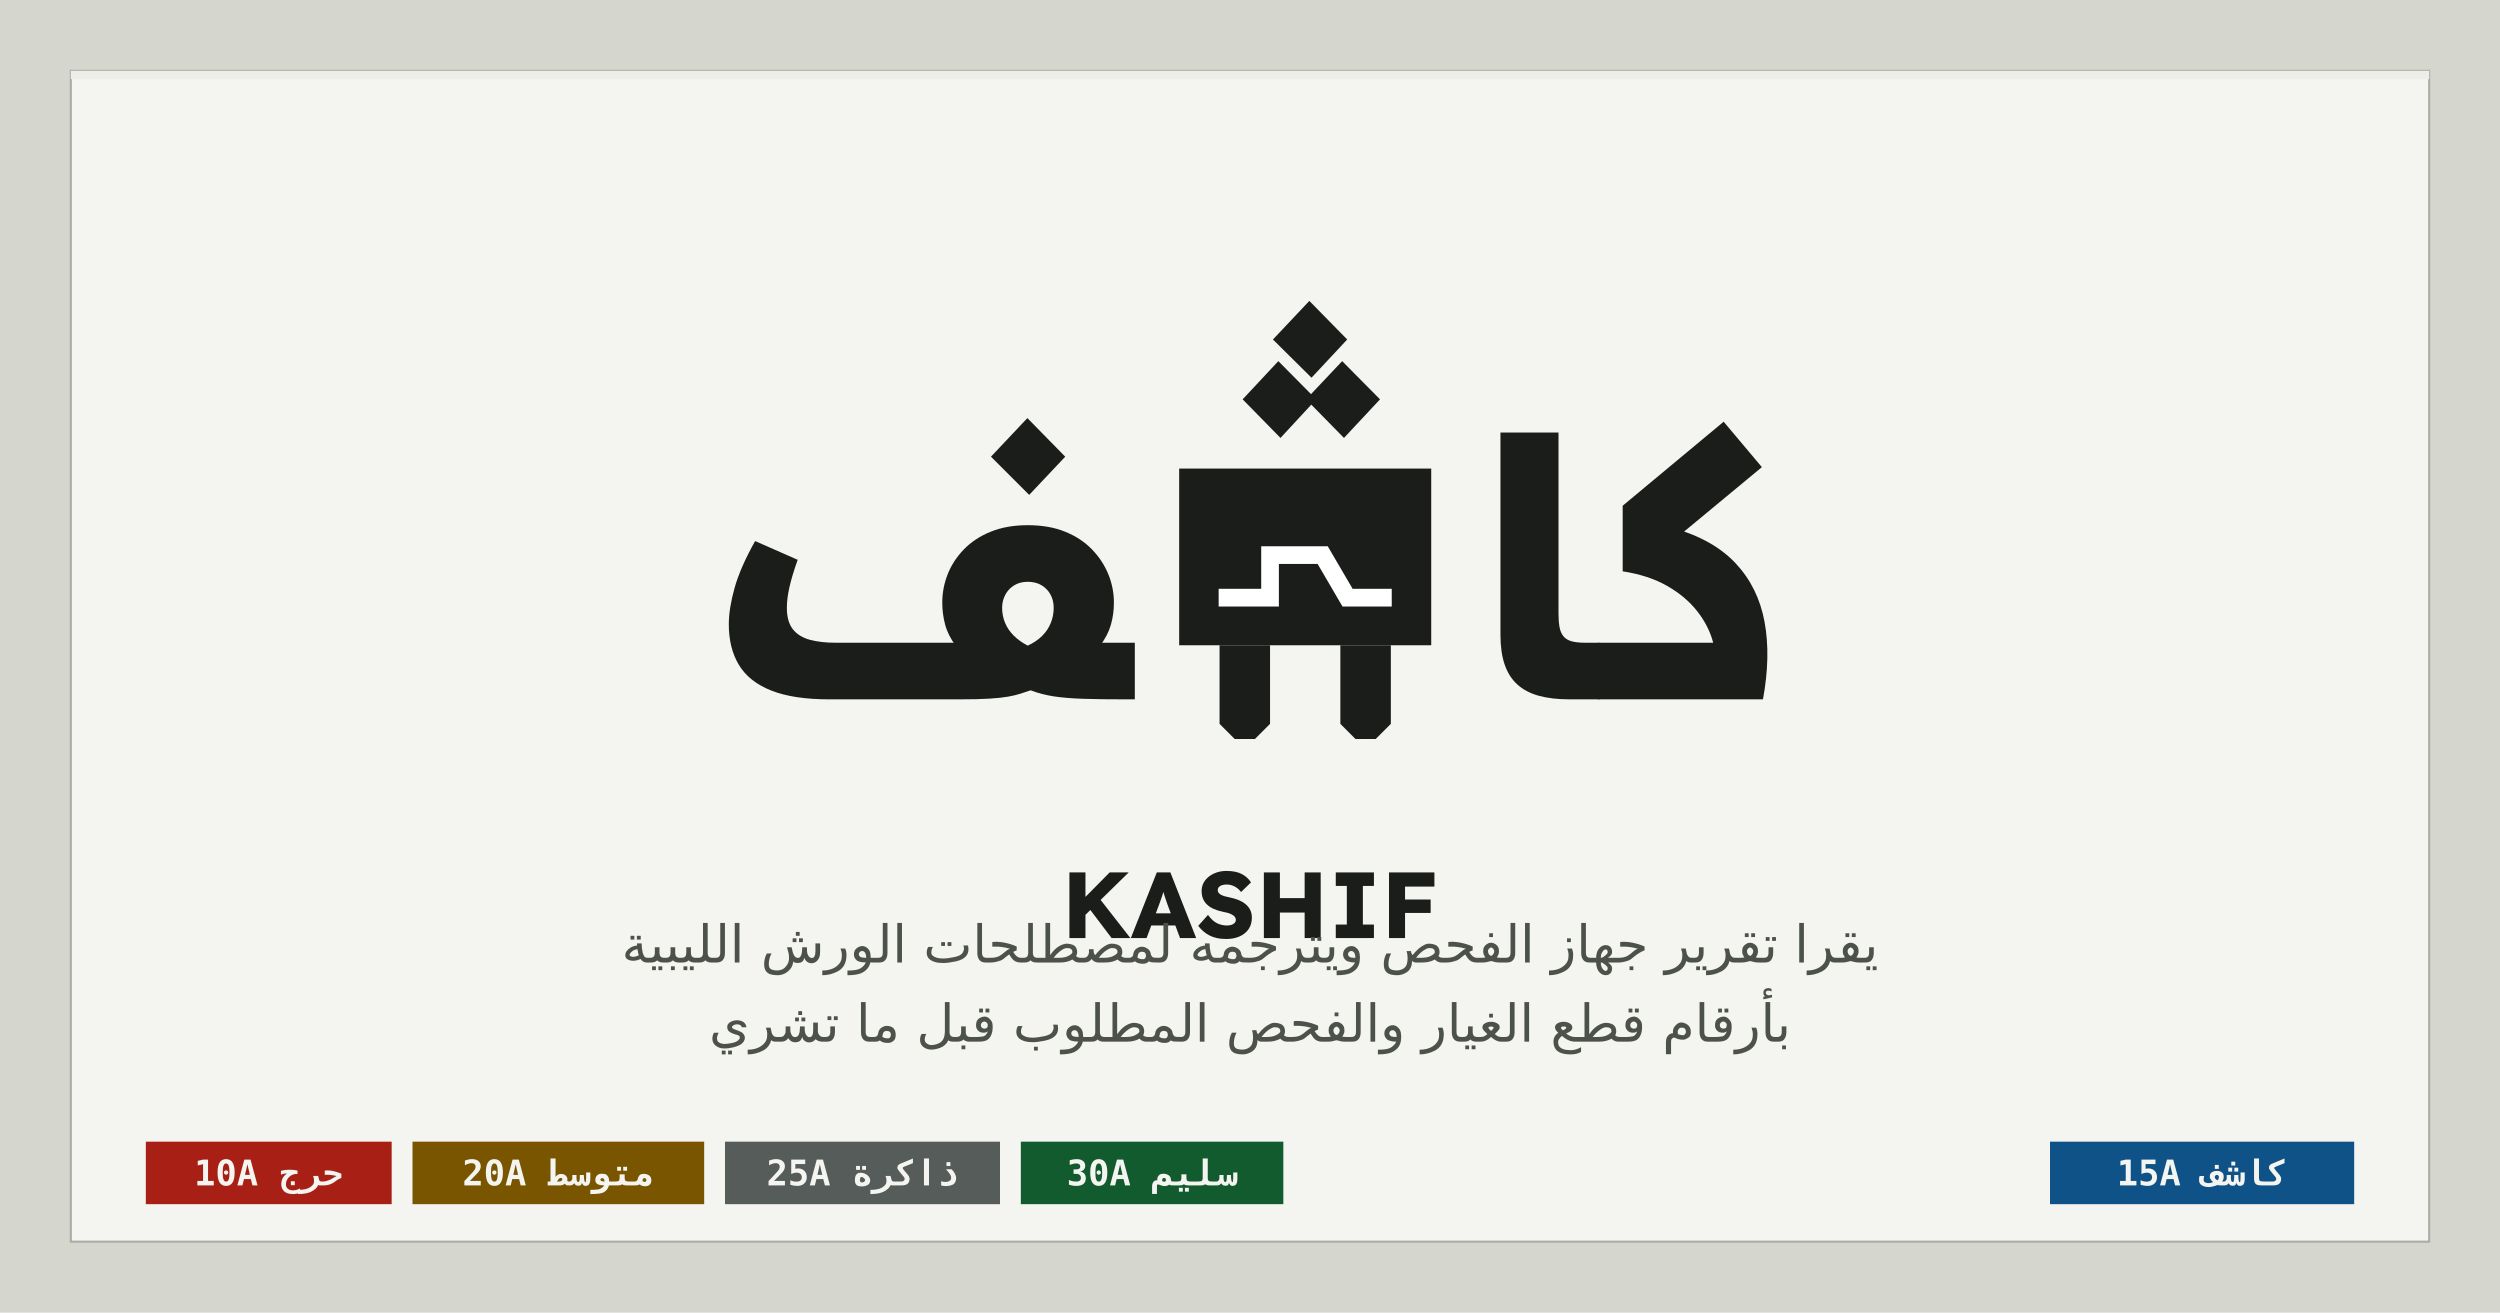
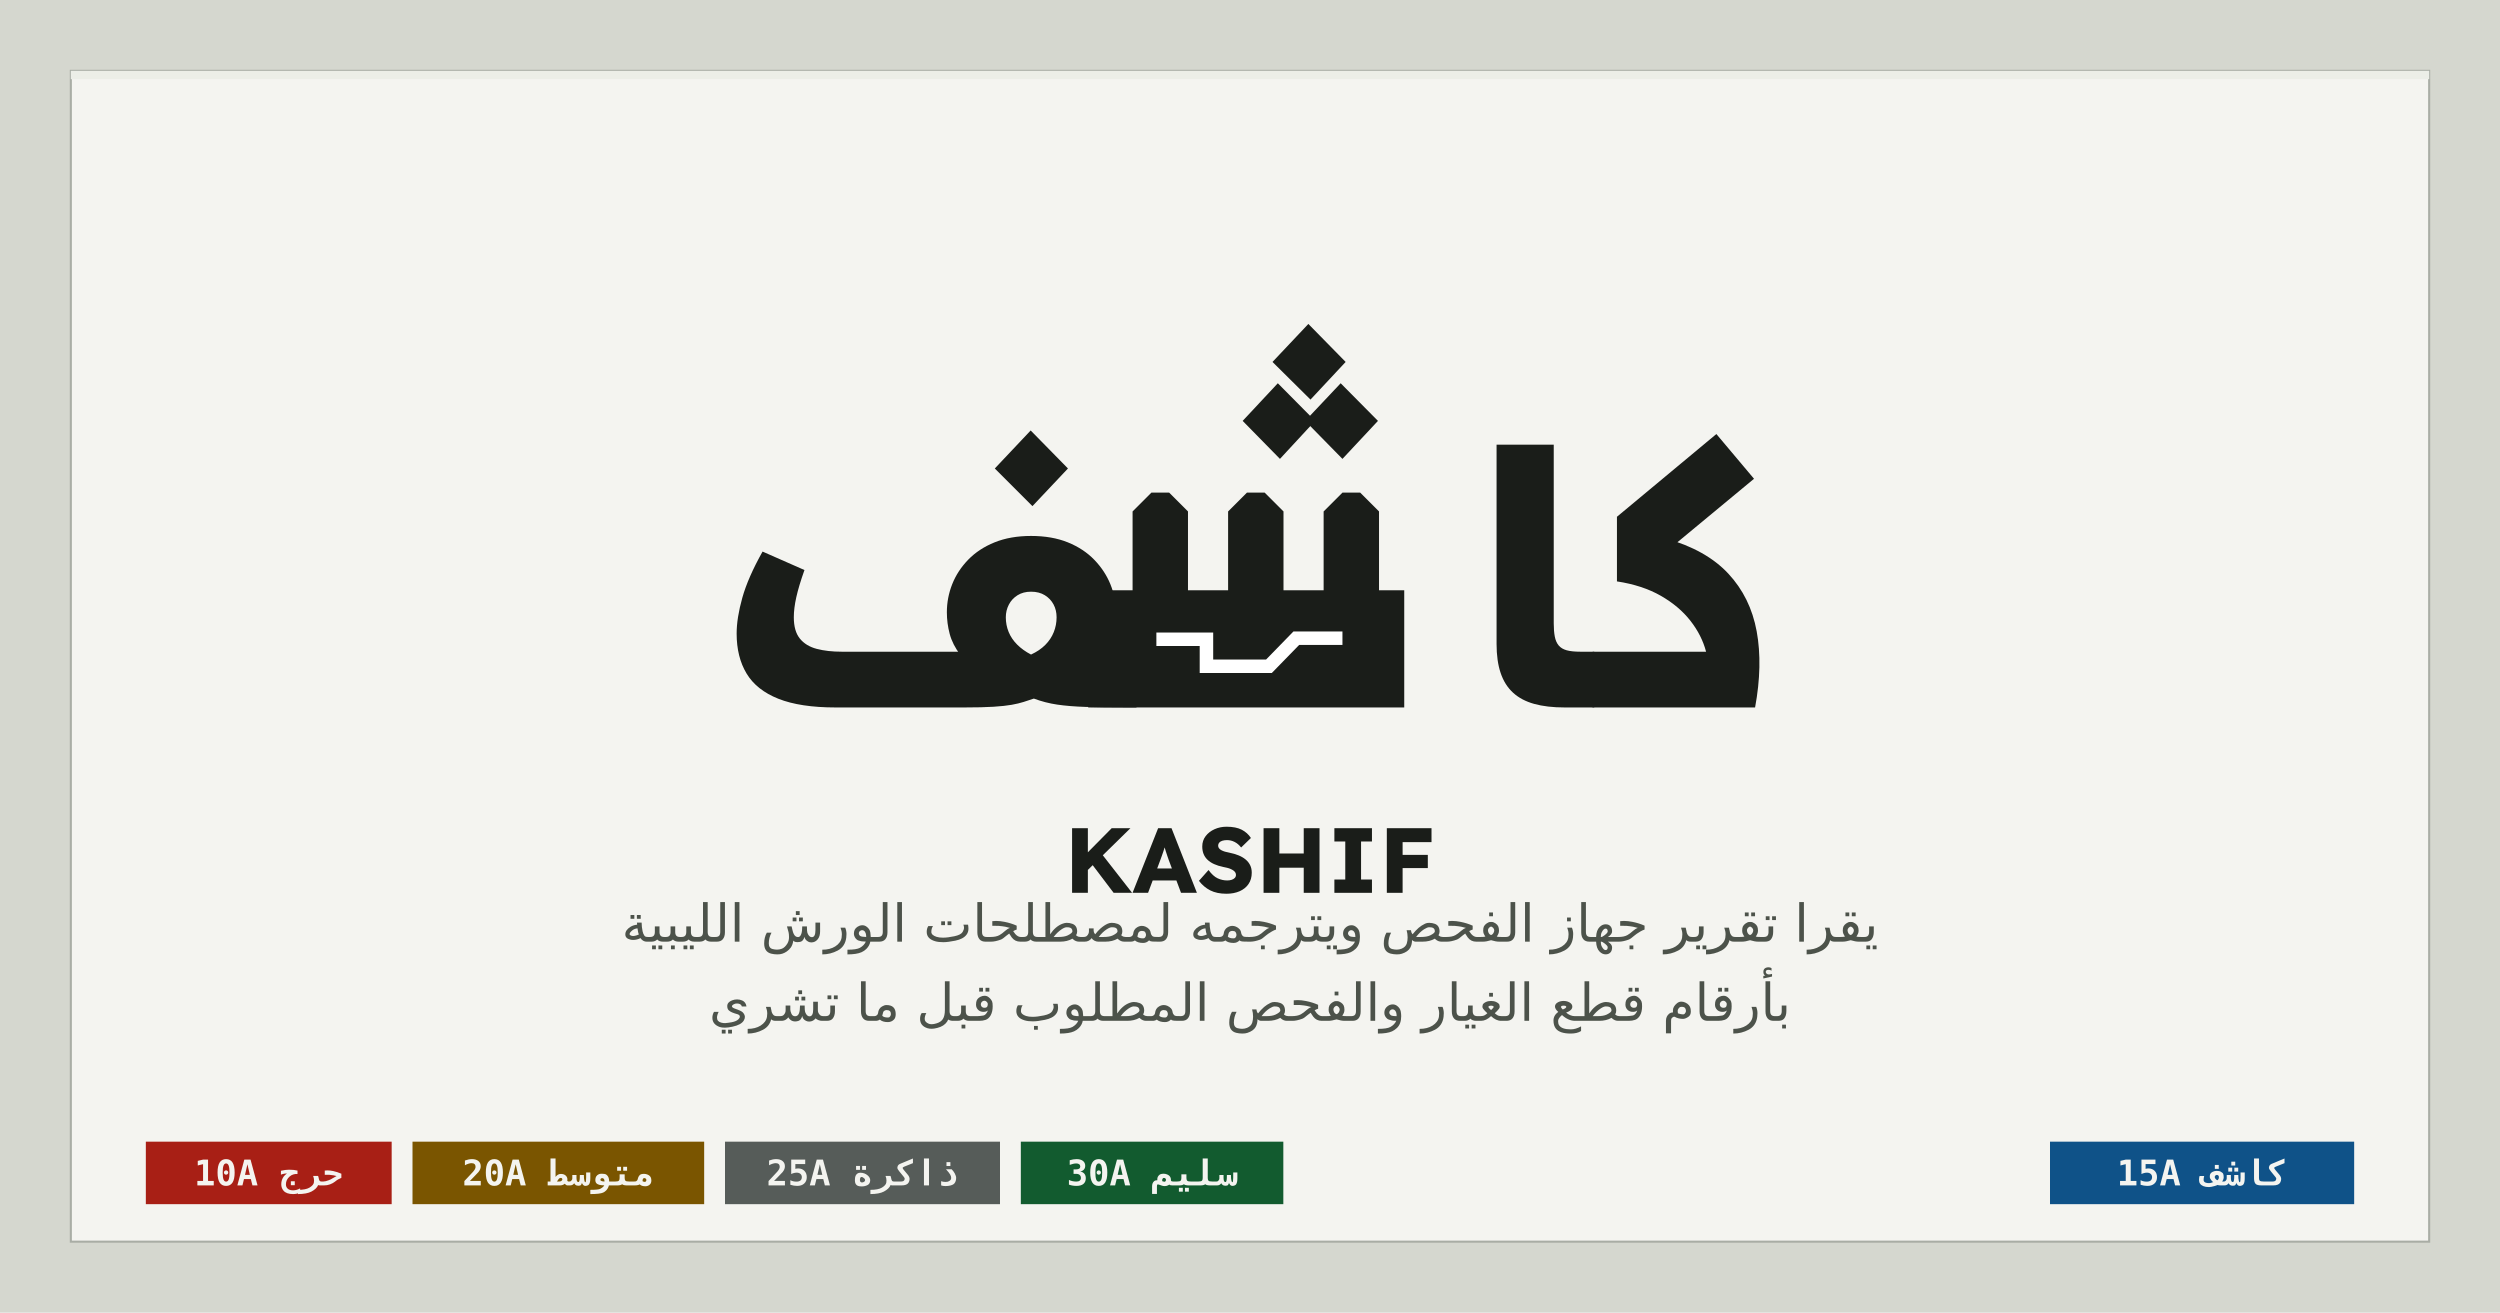
<svg xmlns="http://www.w3.org/2000/svg" viewBox="0 0 1200 630" width="1200" height="630" role="img" aria-label="كاشف — يقرا تقرير جهاز الفحص ويترجمه لمصطلحات الورش الليبية">
  <rect width="1200" height="630" fill="#d5d7cf" />
  <rect x="34" y="34" width="1132" height="562" fill="#f4f4f0" stroke="#a9ada5" />
  <rect x="34" y="34" width="1132" height="4" fill="#eceee7" />
-   <g transform="translate(327.5 122.8) scale(0.17308)" color="#1a1d19">
-     <g transform="translate(110 1230) scale(1 -1)">
+   <g transform="translate(331.6 119.7) scale(0.17045)" color="#1a1d19">
+     <g transform="translate(110 1290) scale(1 -1)">
      <g fill="currentColor">
        <path d="M298 0Q198 0 136.5 24.5Q75 49 47.0 95.5Q19 142 19 208Q19 252 35.0 309.0Q51 366 92 439L210 387Q194 342 187.0 310.5Q180 279 180 254Q180 215 197.0 194.0Q214 173 244.5 165.0Q275 157 315 157H684L570 0ZM533 0V157H677Q674 156 669.5 154.0Q665 152 659.5 150.5Q654 149 649 148Q627 177 619.0 207.0Q611 237 611 268Q611 309 626.0 347.0Q641 385 671.0 416.0Q701 447 745.5 465.0Q790 483 848 483Q907 483 951.5 465.0Q996 447 1026.0 416.0Q1056 385 1071.5 347.0Q1087 309 1087 268Q1087 236 1078.5 206.5Q1070 177 1048 148Q1039 150 1038.0 152.0Q1037 154 1028 157H1145V0H1120Q1049 0 1002.5 1.5Q956 3 922.0 8.0Q888 13 856 25Q841 20 827.0 15.5Q813 11 793.5 7.5Q774 4 742.5 2.0Q711 0 660 0ZM848 149Q872 160 888.0 176.0Q904 192 912.0 212.0Q920 232 920 254Q920 274 911.5 290.0Q903 306 887.0 316.0Q871 326 848 326Q826 326 810.0 316.0Q794 306 785.5 289.5Q777 273 777 254Q777 232 785.0 212.5Q793 193 809.0 177.0Q825 161 848 149ZM533 157H543V0H533Q503 0 503 78Q503 157 533 157ZM852 567 746 673 847 780 952 673Z" transform="translate(0 0)" />
        <path d="M261 0Q211 0 175.0 10.0Q139 20 115.5 41.5Q92 63 80.5 97.0Q69 131 69 179V740H230V237Q230 215 233.0 199.5Q236 184 244.0 174.5Q252 165 266.5 161.0Q281 157 305 157H344V0Z" transform="translate(2090 0)" />
        <path d="M64 537 344 770 450 644 176 417 201 476Q315 444 377.5 377.0Q440 310 457.5 214.5Q475 119 453 0H0V157H315Q303 203 271.0 244.0Q239 285 187.5 314.5Q136 344 64 355ZM0 157H10V0H0Q-30 0 -30 78Q-30 157 0 157Z" transform="translate(2434 0)" />
      </g>
      <g fill="currentColor">
-         <path d="M490 565 383 671 484 778 589 671Z" transform="translate(1145 327)" />
-         <path d="M404 398 299 505 398 611 503 505Z" transform="translate(1145 327)" />
-         <path d="M580 398 475 505 575 611 680 505Z" transform="translate(1145 327)" />
+         <path d="M490 565 383 671 484 778 589 671Z" transform="translate(1145 302)" />
+         <path d="M404 398 299 505 398 611 503 505Z" transform="translate(1145 302)" />
+         <path d="M580 398 475 505 575 611 680 505Z" transform="translate(1145 302)" />
      </g>
-       <path d="M1380 150 h140 V-68 l-42 -42 h-56 l-42 42 Z" fill="currentColor" />
-       <path d="M1715 150 h140 V-68 l-42 -42 h-56 l-42 42 Z" fill="currentColor" />
-       <rect x="1268" y="150" width="699" height="490" fill="currentColor" />
-       <rect x="1373" y="228" width="490" height="225" fill="currentColor" />
-       <polyline points="1402 282 1520 282 1520 400 1666 400 1735 282 1833 282" fill="none" stroke="#fff" stroke-width="49" stroke-linecap="square" stroke-linejoin="miter" />
+       <path d="M1134 310 h156 V552 l-53 53 h-50 l-53 -53 Z" fill="currentColor" />
+       <path d="M1403 310 h156 V552 l-53 53 h-50 l-53 -53 Z" fill="currentColor" />
+       <path d="M1672 310 h156 V552 l-53 53 h-50 l-53 -53 Z" fill="currentColor" />
+       <rect x="1009" y="0" width="890" height="330" fill="currentColor" />
+       <rect x="1187" y="79" width="552" height="152" fill="currentColor" />
+       <polyline points="1220 192 1342 192 1342 116 1518 116 1595 195 1706 195" fill="none" stroke="#fff" stroke-width="38" stroke-linecap="square" stroke-linejoin="miter" />
    </g>
-     <g transform="translate(1051 1892) scale(0.26 -0.26)" fill="currentColor">
+     <g transform="translate(1051 1812) scale(0.26 -0.26)" fill="currentColor">
      <path d="M214 205 170 350 516 700H719ZM87 0V700H258V0ZM537 0 278 342 393 441 737 0Z" transform="translate(0 0)" />
      <path d="M0 0 277 700H422L697 0H525L392 355Q385 376 376.5 400.0Q368 424 360.0 450.0Q352 476 345.0 500.0Q338 524 333 545L362 546Q356 521 349.0 497.0Q342 473 334.0 449.0Q326 425 317.5 401.5Q309 378 300 353L168 0ZM132 134 186 264H506L560 134Z" transform="translate(742 0)" />
      <path d="M320 -10Q216 -10 144.5 26.5Q73 63 22 130L126 247Q175 180 225.0 157.0Q275 134 328 134Q355 134 376.5 141.0Q398 148 410.5 161.5Q423 175 423 194Q423 209 415.5 221.0Q408 233 395.0 242.0Q382 251 365.0 258.5Q348 266 327.5 271.0Q307 276 286 280Q228 292 185.5 311.5Q143 331 114.5 358.5Q86 386 72.0 421.5Q58 457 58 502Q58 566 94.5 614.0Q131 662 191.0 689.0Q251 716 321 716Q423 716 485.5 683.5Q548 651 585 594L479 491Q448 531 408.5 551.0Q369 571 326 571Q297 571 275.0 564.0Q253 557 241.5 543.5Q230 530 230 511Q230 495 239.5 482.5Q249 470 266.0 461.0Q283 452 305.0 445.5Q327 439 351 435Q406 424 450.5 406.0Q495 388 527.0 361.5Q559 335 576.5 299.5Q594 264 594 218Q594 146 559.0 95.0Q524 44 462.0 17.0Q400 -10 320 -10Z" transform="translate(1439 0)" />
      <path d="M522 0V700H693V0ZM87 0V700H258V0ZM155 272V426H612V272Z" transform="translate(2074 0)" />
      <path d="M74 0V144H192V556H74V700H481V556H363V144H481V0Z" transform="translate(2854 0)" />
      <path d="M87 0V700H258V0ZM167 268V411H531V268ZM167 549V700H571V549Z" transform="translate(3409 0)" />
    </g>
  </g>
-   <g transform="translate(600 462)" text-anchor="middle" font-family="Segoe UI,Tahoma,sans-serif">
+   <g transform="translate(600 452)" text-anchor="middle" font-family="Segoe UI,Tahoma,sans-serif">
    <text y="0" font-size="25" fill="#4c524a" direction="rtl">يقرا تقرير جهاز الفحص ويترجمه لمصطلحات الورش الليبية</text>
    <text y="38" font-size="25" fill="#4c524a" direction="rtl">بأرقام قطع الغيار والفحص المطلوب قبل ما تشري</text>
  </g>
  <g font-family="ui-monospace,monospace" font-size="17" font-weight="700" fill="#f4f4f0">
    <rect x="70" y="548" width="118" height="30" fill="#a81f15" />
    <text x="129" y="569" text-anchor="middle">10A حرج</text>
    <rect x="198" y="548" width="140" height="30" fill="#7a5500" />
    <text x="268" y="569" text-anchor="middle">20A متوسط</text>
    <rect x="348" y="548" width="132" height="30" fill="#565c59" />
    <text x="414" y="569" text-anchor="middle">25A ذاكرة</text>
    <rect x="490" y="548" width="126" height="30" fill="#125b2f" />
    <text x="553" y="569" text-anchor="middle">30A سليم</text>
    <rect x="984" y="548" width="146" height="30" fill="#0f5288" />
    <text x="1057" y="569" text-anchor="middle">15A كاشف</text>
  </g>
</svg>
